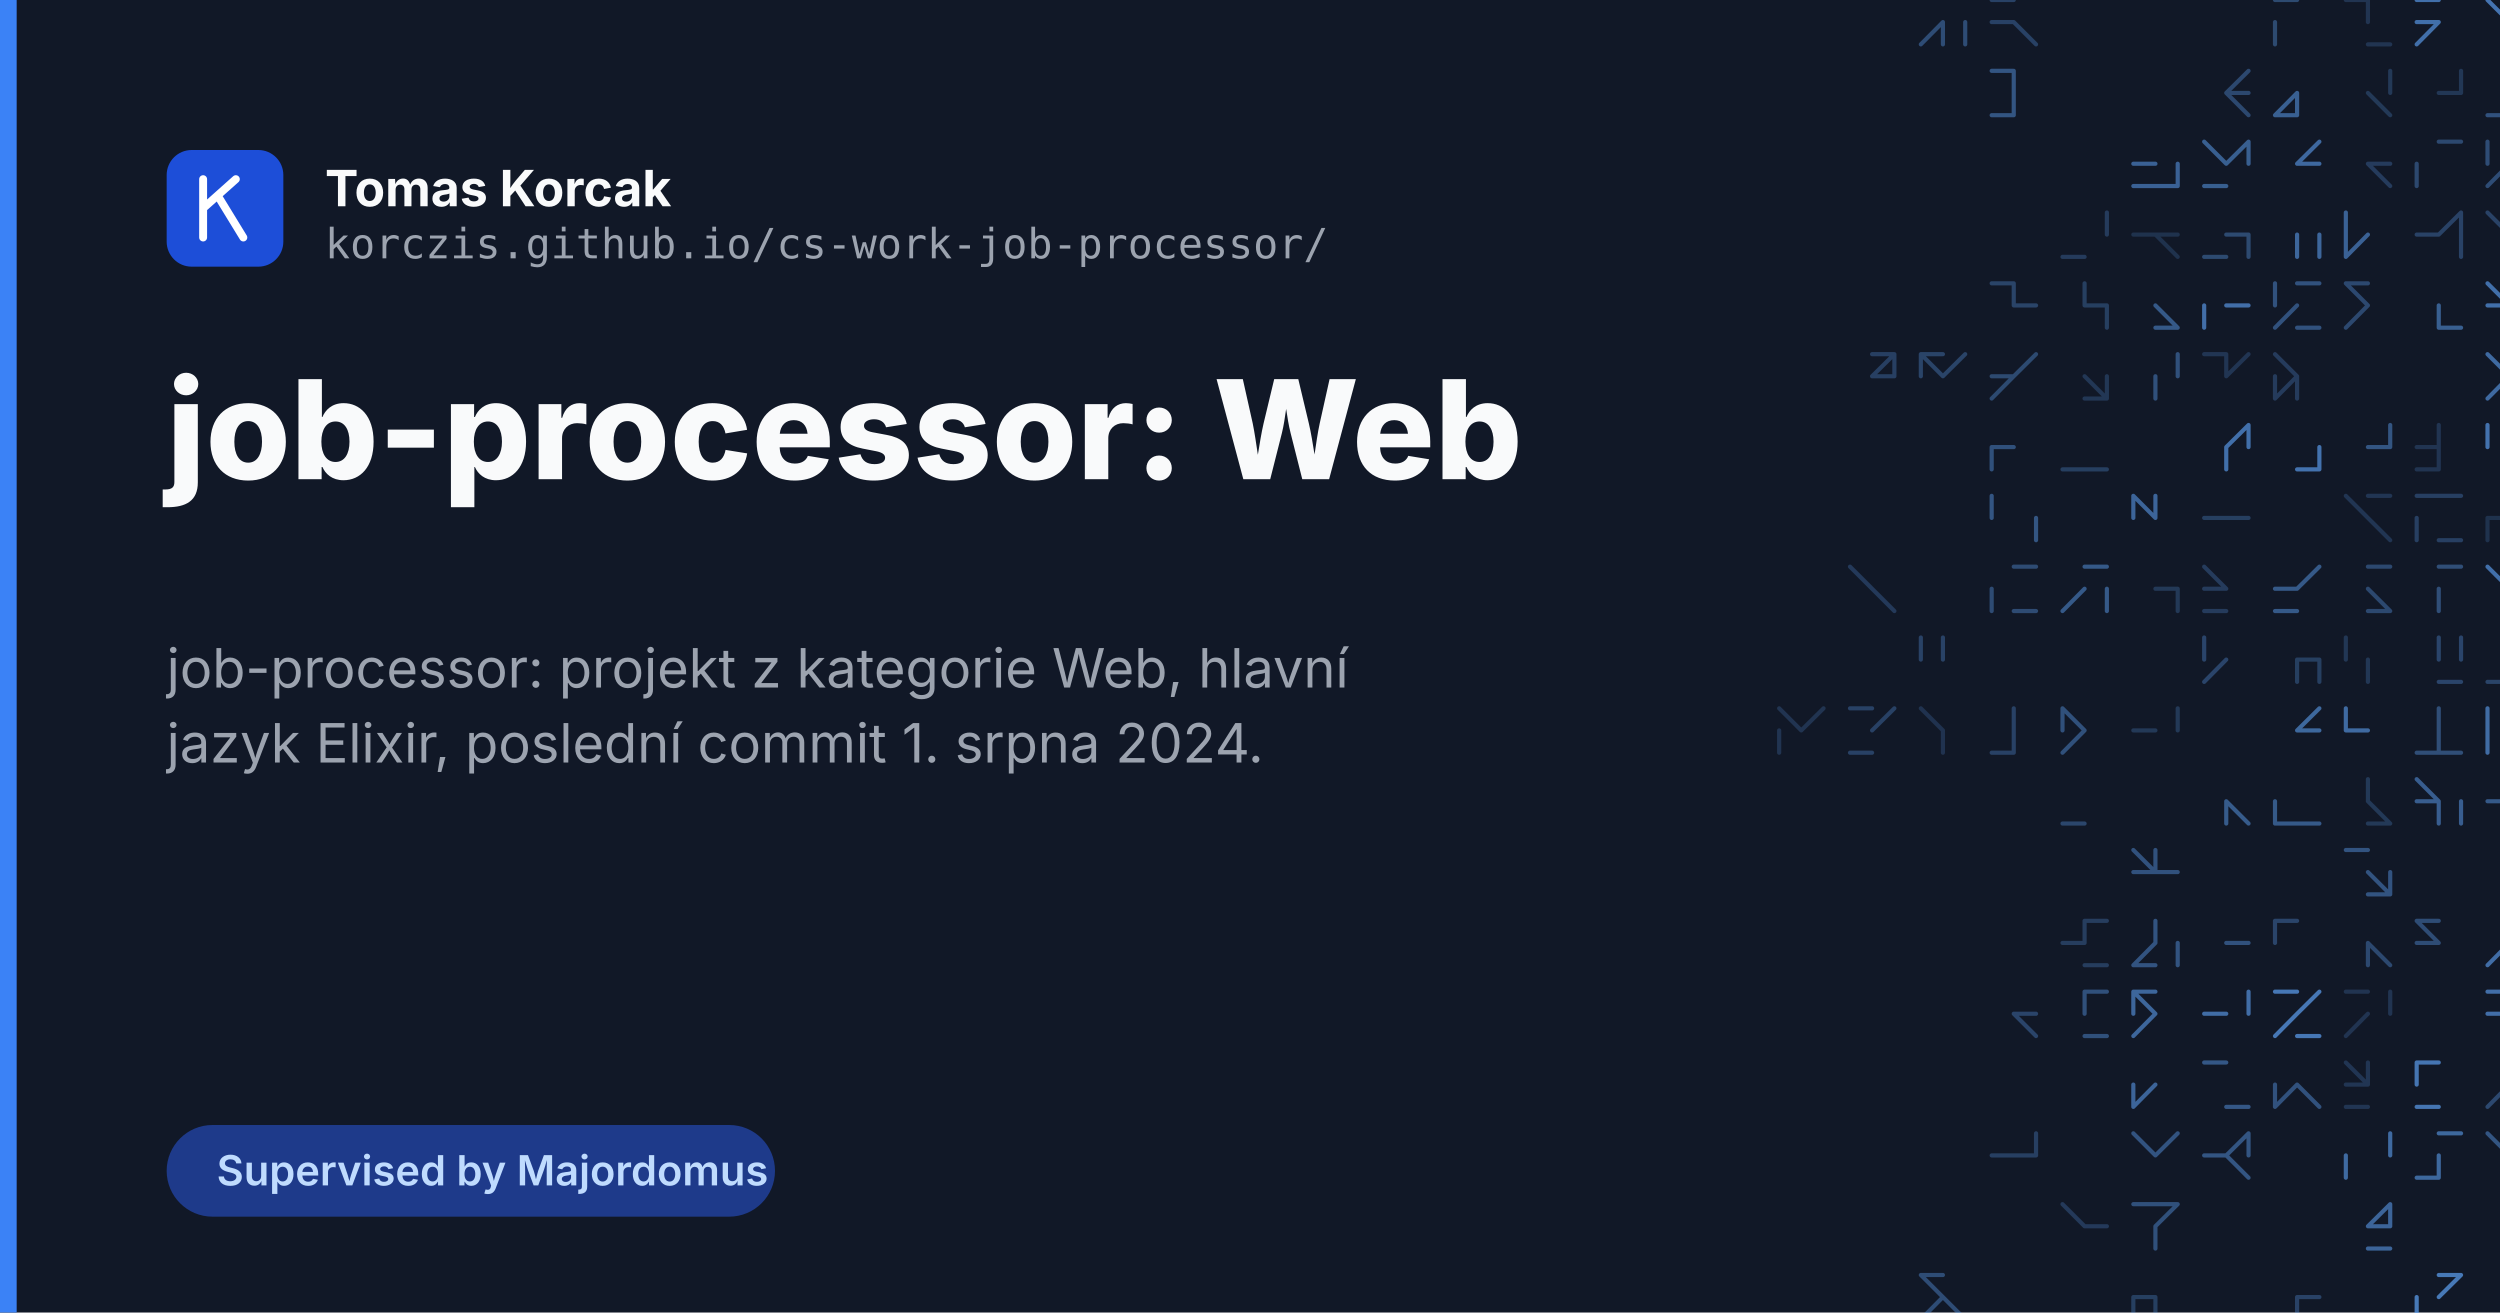
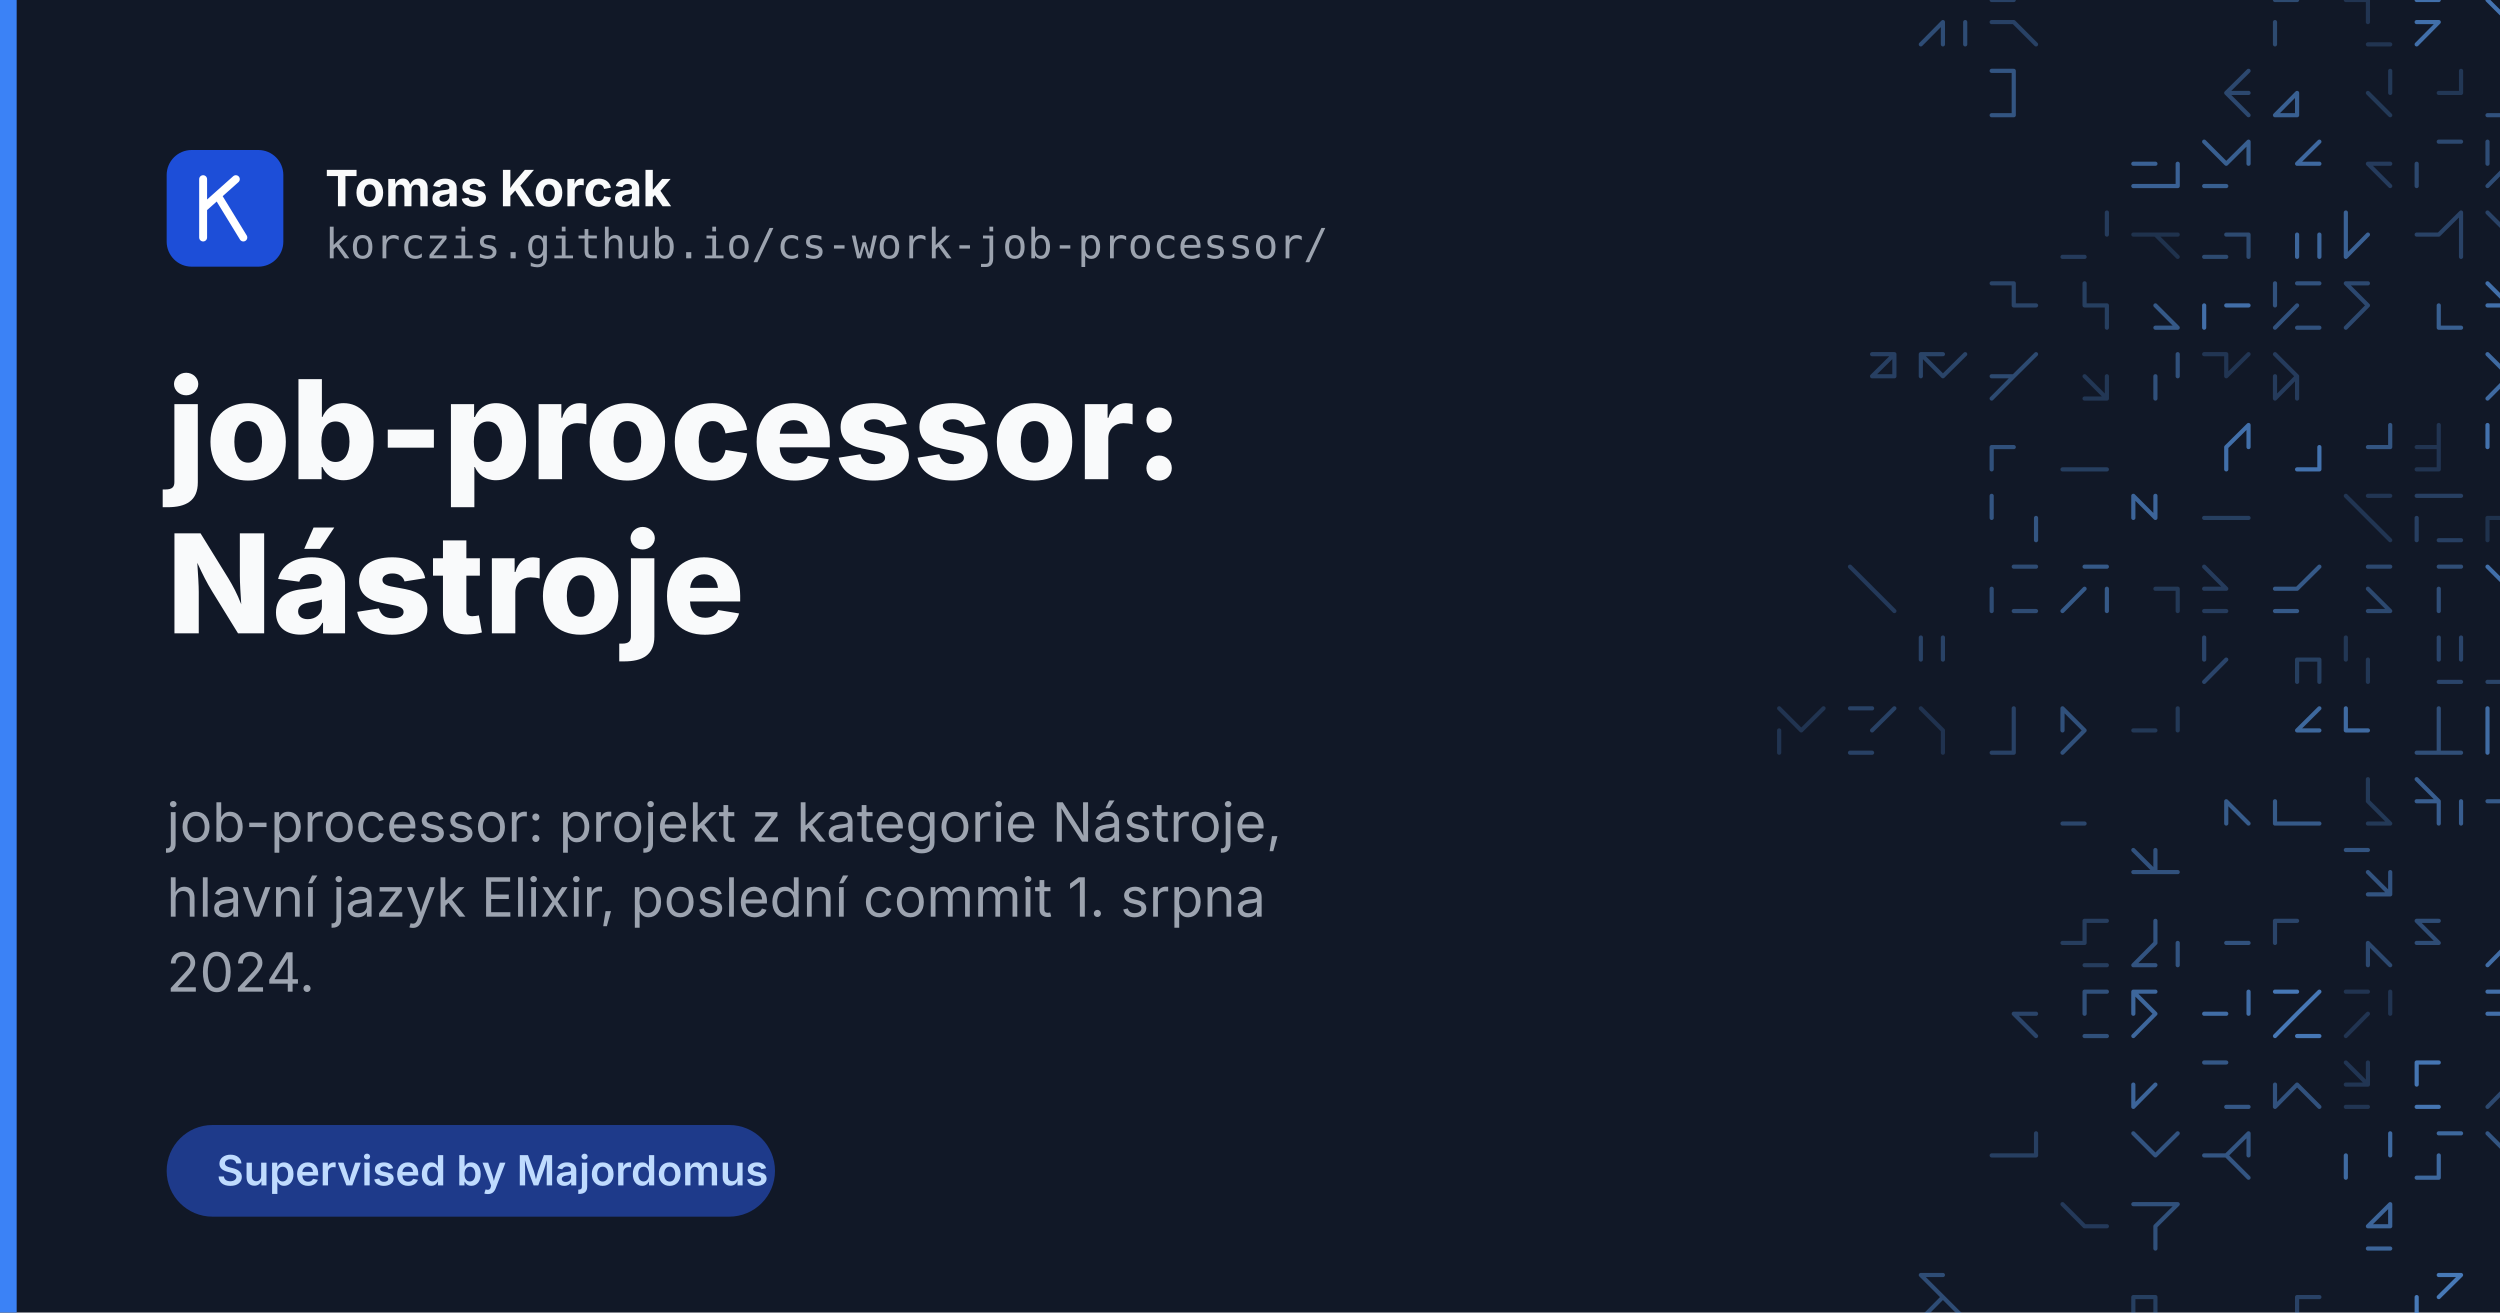
<svg xmlns="http://www.w3.org/2000/svg" width="1200" height="630" viewBox="0 0 1200 630">
  <rect width="1200" height="630" fill="#111827" />
  <g fill="none" stroke="#60a5fa" stroke-width="2" stroke-linecap="round">
    <path d="M932.6 10.6L922.0 21.3M932.6 10.6L932.6 21.3M943.3 10.6L943.3 21.3" opacity="0.37" />
    <path d="M956.0 0.0L966.6 0.0M966.6 10.6L977.3 21.3M956.0 10.6L966.6 10.6" opacity="0.29" />
    <path d="M1092.0 0.0L1102.6 0.0M1092.0 10.6L1092.0 21.3" opacity="0.35" />
    <path d="M1136.6 21.3L1147.3 21.3M1136.6 0.0L1136.6 10.6M1126.0 0.0L1136.6 0.0" opacity="0.20" />
    <path d="M1170.6 10.6L1160.0 21.3M1170.6 10.6L1160.0 21.3M1160.0 10.6L1170.6 10.6M1160.0 0.0L1170.6 0.0" opacity="0.62" />
    <path d="M1204.6 10.6L1204.6 21.3M1204.6 0.0L1215.3 0.0M1194.0 0.0L1204.6 10.6" opacity="0.65" />
    <path d="M1238.6 10.6L1238.6 21.3M1228.0 0.0L1238.6 0.0M1228.0 0.0L1228.0 10.6M1238.6 0.0L1238.6 10.6" opacity="0.45" />
    <path d="M956.0 34.0L966.6 34.0M966.6 44.6L966.6 55.3M956.0 55.3L966.6 55.3M966.6 34.0L966.6 44.6" opacity="0.43" />
    <path d="M1079.3 34.0L1068.6 44.6M1068.6 44.6L1079.3 55.3M1068.6 44.6L1079.3 44.6" opacity="0.34" />
    <path d="M1092.0 55.3L1102.6 55.3M1102.6 44.6L1092.0 55.3M1102.6 44.6L1092.0 55.3M1102.6 44.6L1102.6 55.3" opacity="0.51" />
    <path d="M1147.3 34.0L1147.3 44.6M1136.6 44.6L1147.3 55.3" opacity="0.23" />
    <path d="M1181.3 34.0L1181.3 44.6M1170.6 44.6L1181.3 44.6" opacity="0.22" />
    <path d="M1204.6 44.6L1204.6 55.3M1194.0 55.3L1204.6 55.3M1204.6 44.6L1215.3 55.3M1194.0 55.3L1204.6 55.3" opacity="0.41" />
    <path d="M1249.3 44.6L1249.3 55.3M1228.0 34.0L1238.6 44.6M1238.6 34.0L1238.6 44.6M1249.3 34.0L1238.6 44.6" opacity="0.43" />
    <path d="M1045.3 78.6L1045.3 89.3M1024.0 78.6L1034.6 78.6M1024.0 89.3L1034.6 89.3M1034.6 89.3L1045.3 89.3" opacity="0.52" />
    <path d="M1058.0 68.0L1068.6 78.6M1058.0 89.3L1068.6 89.3M1079.3 68.0L1079.3 78.6M1079.3 68.0L1068.6 78.6" opacity="0.50" />
    <path d="M1113.3 68.0L1102.6 78.6M1102.6 78.6L1113.3 78.6M1102.6 78.6L1113.3 78.6" opacity="0.57" />
    <path d="M1136.6 78.6L1147.3 78.6M1136.6 78.6L1147.3 89.3" opacity="0.25" />
    <path d="M1170.6 68.0L1181.3 68.0M1160.0 78.6L1160.0 89.3" opacity="0.34" />
    <path d="M1194.0 68.0L1194.0 78.6M1204.6 78.6L1194.0 89.3" opacity="0.37" />
    <path d="M1228.0 78.6L1228.0 89.3M1238.6 78.6L1238.6 89.3M1228.0 78.6L1238.6 78.6" opacity="0.67" />
    <path d="M1011.3 102.0L1011.3 112.6M990.0 123.3L1000.6 123.3" opacity="0.25" />
    <path d="M1034.6 112.6L1045.3 123.3M1034.6 112.6L1045.3 112.6M1034.6 112.6L1045.3 112.6M1024.0 112.6L1034.6 112.6" opacity="0.18" />
    <path d="M1068.6 112.6L1079.3 112.6M1058.0 123.3L1068.6 123.3M1079.3 112.6L1079.3 123.3M1058.0 123.3L1068.6 123.3" opacity="0.35" />
    <path d="M1102.6 112.6L1102.6 123.3M1113.3 112.6L1113.3 123.3M1113.3 112.6L1113.3 123.3" opacity="0.55" />
    <path d="M1136.6 112.6L1126.0 123.3M1126.0 112.6L1126.0 123.3M1126.0 102.0L1126.0 112.6" opacity="0.52" />
    <path d="M1181.3 102.0L1170.6 112.6M1181.3 102.0L1181.3 112.6M1160.0 112.6L1170.6 112.6M1181.3 112.6L1181.3 123.3" opacity="0.30" />
    <path d="M1194.0 102.0L1204.6 112.6M1194.0 102.0L1204.6 112.6" opacity="0.30" />
    <path d="M956.0 136.0L966.6 136.0M966.6 136.0L966.6 146.6M966.6 146.6L977.3 146.6" opacity="0.31" />
    <path d="M1000.6 146.6L1011.3 146.6M1000.6 136.0L1000.6 146.6M1011.3 146.6L1011.3 157.3" opacity="0.27" />
    <path d="M1034.6 146.6L1045.3 157.3M1034.6 157.3L1045.3 157.3" opacity="0.46" />
    <path d="M1068.6 146.6L1079.3 146.6M1058.0 146.6L1058.0 157.3" opacity="0.61" />
    <path d="M1092.0 136.0L1092.0 146.6M1102.6 146.6L1092.0 157.3M1102.6 157.3L1113.3 157.3M1102.6 136.0L1113.3 136.0" opacity="0.41" />
    <path d="M1126.0 136.0L1136.6 146.6M1136.6 146.6L1126.0 157.3M1126.0 136.0L1136.6 136.0" opacity="0.34" />
    <path d="M1170.6 146.6L1170.6 157.3M1170.6 157.3L1181.3 157.3" opacity="0.50" />
    <path d="M1194.0 136.0L1204.6 146.6M1194.0 146.6L1204.6 146.6M1215.3 136.0L1215.3 146.6M1204.6 157.3L1215.3 157.3" opacity="0.62" />
    <path d="M1228.0 146.6L1228.0 157.3M1238.6 146.6L1238.6 157.3M1238.6 157.3L1249.3 157.3M1228.0 157.3L1238.6 157.3" opacity="0.59" />
    <path d="M898.6 170.0L909.3 170.0M909.3 170.0L898.6 180.6M909.3 170.0L909.3 180.6M898.6 180.6L909.3 180.6" opacity="0.28" />
    <path d="M922.0 170.0L932.6 170.0M922.0 170.0L922.0 180.6M943.3 170.0L932.6 180.6M922.0 170.0L932.6 180.6" opacity="0.31" />
    <path d="M977.3 170.0L966.6 180.6M966.6 180.6L956.0 191.3M956.0 180.6L966.6 180.6" opacity="0.35" />
    <path d="M1011.3 180.6L1011.3 191.3M1000.6 191.3L1011.3 191.3M1000.6 180.6L1011.3 191.3" opacity="0.22" />
    <path d="M1034.6 180.6L1034.6 191.3M1045.3 170.0L1045.3 180.6" opacity="0.40" />
    <path d="M1058.0 170.0L1068.6 170.0M1079.3 170.0L1068.6 180.6M1068.6 170.0L1068.6 180.6" opacity="0.21" />
    <path d="M1102.6 180.6L1092.0 191.3M1092.0 180.6L1092.0 191.3M1092.0 170.0L1102.6 180.6M1102.6 180.6L1102.6 191.3" opacity="0.25" />
    <path d="M1204.6 180.6L1194.0 191.3M1215.3 180.6L1215.3 191.3M1194.0 170.0L1204.6 180.6" opacity="0.58" />
    <path d="M1238.6 180.6L1249.3 180.6M1238.6 170.0L1238.6 180.6M1238.6 191.3L1249.3 191.3" opacity="0.67" />
    <path d="M956.0 214.6L966.6 214.6M956.0 214.6L956.0 225.3" opacity="0.40" />
    <path d="M990.0 225.3L1000.6 225.3M1000.6 225.3L1011.3 225.3" opacity="0.27" />
    <path d="M1079.3 204.0L1079.3 214.6M1068.6 214.6L1068.6 225.3M1079.3 204.0L1068.6 214.6" opacity="0.62" />
    <path d="M1113.3 214.6L1113.3 225.3M1102.6 225.3L1113.3 225.3" opacity="0.64" />
    <path d="M1136.6 214.6L1147.3 214.6M1147.3 204.0L1147.3 214.6" opacity="0.43" />
    <path d="M1160.0 214.6L1170.6 214.6M1160.0 225.3L1170.6 225.3M1170.6 214.6L1170.6 225.3M1170.6 204.0L1170.6 214.6" opacity="0.20" />
    <path d="M1215.3 214.6L1215.3 225.3M1204.6 225.3L1215.3 225.3M1194.0 204.0L1194.0 214.6M1204.6 225.3L1215.3 225.3" opacity="0.64" />
    <path d="M1238.6 204.0L1238.6 214.6M1238.6 214.6L1228.0 225.3M1228.0 204.0L1238.6 214.6" opacity="0.21" />
    <path d="M956.0 238.0L956.0 248.6M977.3 248.6L977.3 259.3" opacity="0.43" />
    <path d="M1034.6 238.0L1034.6 248.6M1024.0 238.0L1024.0 248.6M1024.0 238.0L1034.6 248.6" opacity="0.54" />
    <path d="M1058.0 248.6L1068.6 248.6M1068.6 248.6L1079.3 248.6" opacity="0.27" />
    <path d="M1136.6 248.6L1147.3 259.3M1136.6 238.0L1147.3 238.0M1126.0 238.0L1136.6 248.6M1126.0 238.0L1136.6 248.6" opacity="0.21" />
    <path d="M1170.6 238.0L1181.3 238.0M1170.6 259.3L1181.3 259.3M1160.0 238.0L1170.6 238.0M1160.0 248.6L1160.0 259.3" opacity="0.28" />
    <path d="M1204.6 248.6L1215.3 259.3M1194.0 248.6L1204.6 248.6M1194.0 248.6L1194.0 259.3" opacity="0.18" />
    <path d="M1228.0 259.3L1238.6 259.3M1249.3 248.6L1249.3 259.3M1249.3 238.0L1238.6 248.6M1228.0 238.0L1228.0 248.6" opacity="0.20" />
    <path d="M898.6 282.6L909.3 293.3M888.0 272.0L898.6 282.6" opacity="0.24" />
    <path d="M966.6 293.3L977.3 293.3M956.0 282.6L956.0 293.3M966.6 293.3L977.3 293.3M966.6 272.0L977.3 272.0" opacity="0.36" />
    <path d="M1000.6 282.6L990.0 293.3M1011.3 282.6L1011.3 293.3M1000.6 272.0L1011.3 272.0M1000.6 282.6L990.0 293.3" opacity="0.46" />
    <path d="M1034.6 282.6L1045.3 282.6M1045.3 282.6L1045.3 293.3" opacity="0.23" />
    <path d="M1058.0 282.6L1068.6 282.6M1058.0 272.0L1068.6 282.6M1058.0 293.3L1068.6 293.3" opacity="0.25" />
    <path d="M1113.3 272.0L1102.6 282.6M1092.0 282.6L1102.6 282.6M1092.0 293.3L1102.6 293.3M1092.0 282.6L1102.6 282.6" opacity="0.46" />
    <path d="M1136.6 293.3L1147.3 293.3M1136.6 272.0L1147.3 272.0M1136.6 282.6L1147.3 293.3" opacity="0.34" />
    <path d="M1170.6 272.0L1181.3 272.0M1170.6 282.6L1170.6 293.3M1170.6 272.0L1181.3 272.0" opacity="0.38" />
    <path d="M1204.6 272.0L1215.3 272.0M1194.0 272.0L1204.6 282.6" opacity="0.62" />
    <path d="M1228.0 272.0L1238.6 272.0M1228.0 282.6L1228.0 293.3M1228.0 272.0L1238.6 272.0" opacity="0.29" />
    <path d="M932.6 306.0L932.6 316.6M922.0 306.0L922.0 316.6" opacity="0.30" />
    <path d="M1068.6 316.6L1058.0 327.3M1058.0 306.0L1058.0 316.6" opacity="0.32" />
    <path d="M1113.3 316.6L1113.3 327.3M1102.6 316.6L1102.6 327.3M1102.6 316.6L1102.6 327.3M1102.6 316.6L1113.3 316.6" opacity="0.27" />
    <path d="M1136.6 316.6L1136.6 327.3M1126.0 306.0L1126.0 316.6" opacity="0.22" />
    <path d="M1181.3 306.0L1181.3 316.6M1170.6 327.3L1181.3 327.3M1170.6 306.0L1170.6 316.6" opacity="0.32" />
    <path d="M1215.3 306.0L1215.3 316.6M1194.0 327.3L1204.6 327.3M1204.6 306.0L1204.6 316.6" opacity="0.31" />
    <path d="M1238.6 316.6L1249.3 316.6M1228.0 306.0L1238.6 306.0M1238.6 316.6L1249.3 316.6" opacity="0.41" />
    <path d="M854.0 340.0L864.6 350.6M854.0 350.6L854.0 361.3M875.3 340.0L864.6 350.6" opacity="0.20" />
    <path d="M888.0 361.3L898.6 361.3M888.0 340.0L898.6 340.0M909.3 340.0L898.6 350.6" opacity="0.29" />
    <path d="M922.0 340.0L932.6 350.6M932.6 350.6L932.6 361.3" opacity="0.19" />
    <path d="M956.0 361.3L966.6 361.3M966.6 340.0L966.6 350.6M966.6 350.6L966.6 361.3" opacity="0.29" />
    <path d="M1000.6 350.6L990.0 361.3M990.0 340.0L1000.6 350.6M990.0 340.0L990.0 350.6" opacity="0.40" />
    <path d="M1024.0 350.6L1034.6 350.6M1045.3 340.0L1045.3 350.6" opacity="0.23" />
    <path d="M1113.3 340.0L1102.6 350.6M1102.6 350.6L1113.3 350.6" opacity="0.56" />
    <path d="M1126.0 340.0L1126.0 350.6M1126.0 350.6L1136.6 350.6" opacity="0.58" />
    <path d="M1170.6 361.3L1181.3 361.3M1170.6 350.6L1170.6 361.3M1160.0 361.3L1170.6 361.3M1170.6 340.0L1170.6 350.6" opacity="0.38" />
    <path d="M1204.6 350.6L1204.6 361.3M1194.0 350.6L1194.0 361.3M1204.6 350.6L1215.3 350.6M1194.0 340.0L1194.0 350.6" opacity="0.59" />
    <path d="M1228.0 340.0L1228.0 350.6M1249.3 350.6L1249.3 361.3M1238.6 340.0L1249.3 340.0" opacity="0.61" />
    <path d="M990.0 395.3L1000.6 395.3M990.0 395.3L1000.6 395.3" opacity="0.33" />
    <path d="M1068.6 384.6L1068.6 395.3M1068.6 384.6L1079.3 395.3M1068.6 384.6L1068.6 395.3" opacity="0.47" />
    <path d="M1092.0 384.6L1092.0 395.3M1102.6 395.3L1113.3 395.3M1092.0 395.3L1102.6 395.3" opacity="0.46" />
    <path d="M1136.6 384.6L1147.3 395.3M1136.6 374.0L1136.6 384.6M1136.6 395.3L1147.3 395.3M1136.6 395.3L1147.3 395.3" opacity="0.23" />
    <path d="M1160.0 384.6L1170.6 384.6M1181.3 384.6L1181.3 395.3M1170.6 384.6L1170.6 395.3M1160.0 374.0L1170.6 384.6" opacity="0.49" />
    <path d="M1204.6 384.6L1215.3 395.3M1194.0 384.6L1204.6 384.6" opacity="0.46" />
    <path d="M1024.0 408.0L1034.6 418.6M1024.0 418.6L1034.6 418.6M1034.6 408.0L1034.6 418.6M1034.6 418.6L1045.3 418.6" opacity="0.41" />
    <path d="M1147.3 418.6L1147.3 429.3M1126.0 408.0L1136.6 408.0M1136.6 418.6L1147.3 429.3M1136.6 429.3L1147.3 429.3" opacity="0.42" />
    <path d="M1215.3 418.6L1215.3 429.3M1215.3 408.0L1215.3 418.6M1204.6 418.6L1204.6 429.3" opacity="0.57" />
    <path d="M1238.6 418.6L1238.6 429.3M1228.0 429.3L1238.6 429.3" opacity="0.33" />
    <path d="M1000.6 442.0L1011.3 442.0M990.0 452.6L1000.6 452.6M1000.6 463.3L1011.3 463.3M1000.6 442.0L1000.6 452.6" opacity="0.26" />
    <path d="M1034.6 442.0L1034.6 452.6M1034.6 452.6L1024.0 463.3M1024.0 463.3L1034.6 463.3M1045.3 452.6L1045.3 463.3" opacity="0.42" />
    <path d="M1068.6 452.6L1079.3 452.6M1068.6 452.6L1079.3 452.6" opacity="0.41" />
    <path d="M1092.0 442.0L1092.0 452.6M1092.0 442.0L1102.6 442.0" opacity="0.32" />
    <path d="M1136.6 452.6L1147.3 463.3M1136.6 452.6L1136.6 463.3" opacity="0.34" />
    <path d="M1160.0 452.6L1170.6 452.6M1160.0 442.0L1170.6 452.6M1160.0 442.0L1170.6 442.0" opacity="0.37" />
    <path d="M1204.6 452.6L1194.0 463.3M1215.3 442.0L1204.6 452.6" opacity="0.60" />
    <path d="M1238.6 442.0L1238.6 452.6M1249.3 442.0L1238.6 452.6M1228.0 442.0L1228.0 452.6M1238.6 463.3L1249.3 463.3" opacity="0.36" />
    <path d="M966.6 486.6L977.3 497.3M966.6 486.6L977.3 486.6" opacity="0.32" />
    <path d="M1000.6 476.0L1011.3 476.0M1000.6 497.3L1011.3 497.3M1000.6 476.0L1000.6 486.6" opacity="0.40" />
    <path d="M1024.0 476.0L1034.6 476.0M1034.6 486.6L1024.0 497.3M1024.0 476.0L1034.6 486.6M1024.0 476.0L1024.0 486.6" opacity="0.55" />
    <path d="M1079.3 476.0L1079.3 486.6M1058.0 486.6L1068.6 486.6M1058.0 486.6L1068.6 486.6" opacity="0.60" />
    <path d="M1102.6 486.6L1092.0 497.3M1102.6 497.3L1113.3 497.3M1092.0 476.0L1102.6 476.0M1113.3 476.0L1102.6 486.6" opacity="0.67" />
    <path d="M1126.0 476.0L1136.6 476.0M1136.6 486.6L1126.0 497.3M1147.3 476.0L1147.3 486.6" opacity="0.20" />
    <path d="M1194.0 486.6L1204.6 486.6M1194.0 476.0L1204.6 476.0" opacity="0.61" />
    <path d="M1228.0 476.0L1238.6 486.6M1228.0 476.0L1238.6 476.0M1238.6 486.6L1238.6 497.3M1238.6 476.0L1249.3 476.0" opacity="0.20" />
    <path d="M1034.6 520.6L1024.0 531.3M1024.0 520.6L1024.0 531.3" opacity="0.54" />
    <path d="M1058.0 510.0L1068.6 510.0M1068.6 531.3L1079.3 531.3" opacity="0.45" />
    <path d="M1102.6 520.6L1092.0 531.3M1092.0 520.6L1092.0 531.3M1102.6 520.6L1113.3 531.3" opacity="0.41" />
    <path d="M1126.0 510.0L1136.6 520.6M1126.0 531.3L1136.6 531.3M1126.0 520.6L1136.6 520.6M1136.6 510.0L1136.6 520.6" opacity="0.21" />
    <path d="M1160.0 510.0L1170.6 510.0M1160.0 531.3L1170.6 531.3M1160.0 510.0L1160.0 520.6" opacity="0.66" />
    <path d="M1204.6 520.6L1194.0 531.3M1215.3 510.0L1204.6 520.6" opacity="0.34" />
    <path d="M1238.6 520.6L1249.3 531.3M1238.6 520.6L1228.0 531.3" opacity="0.57" />
    <path d="M966.6 554.6L977.3 554.6M977.3 544.0L977.3 554.6M956.0 554.6L966.6 554.6" opacity="0.28" />
    <path d="M1045.3 544.0L1034.6 554.6M1024.0 544.0L1034.6 554.6" opacity="0.42" />
    <path d="M1079.3 544.0L1079.3 554.6M1068.6 554.6L1079.3 565.3M1079.3 544.0L1068.6 554.6M1058.0 554.6L1068.6 554.6" opacity="0.43" />
    <path d="M1147.3 544.0L1147.3 554.6M1126.0 554.6L1126.0 565.3" opacity="0.58" />
    <path d="M1170.6 554.6L1170.6 565.3M1170.6 544.0L1181.3 544.0M1160.0 565.3L1170.6 565.3" opacity="0.56" />
    <path d="M1215.3 554.6L1215.3 565.3M1194.0 544.0L1204.6 554.6" opacity="0.43" />
    <path d="M1238.6 554.6L1228.0 565.3M1228.0 544.0L1238.6 554.6M1238.6 554.6L1228.0 565.3M1228.0 544.0L1228.0 554.6" opacity="0.58" />
    <path d="M1000.6 588.6L1011.3 588.6M990.0 578.0L1000.6 588.6" opacity="0.24" />
    <path d="M1045.3 578.0L1034.6 588.6M1034.6 588.6L1034.6 599.3M1034.6 578.0L1045.3 578.0M1024.0 578.0L1034.6 578.0" opacity="0.40" />
    <path d="M1136.6 588.6L1147.3 588.6M1147.3 578.0L1147.3 588.6M1136.6 599.3L1147.3 599.3M1147.3 578.0L1136.6 588.6" opacity="0.54" />
    <path d="M1204.6 588.6L1204.6 599.3M1204.6 588.6L1215.3 588.6M1204.6 588.6L1215.3 599.3" opacity="0.24" />
    <path d="M932.6 622.6L922.0 633.3M932.6 622.6L943.3 633.3M922.0 612.0L932.6 612.0M922.0 612.0L932.6 622.6" opacity="0.37" />
    <path d="M1024.0 622.6L1024.0 633.3M1034.6 622.6L1034.6 633.3M1024.0 622.6L1034.6 622.6" opacity="0.27" />
    <path d="M1092.0 633.3L1102.6 633.3M1102.6 622.6L1102.6 633.3M1102.6 622.6L1113.3 622.6" opacity="0.30" />
    <path d="M1160.0 622.6L1160.0 633.3M1170.6 612.0L1181.3 612.0M1181.3 612.0L1170.6 622.6M1170.6 612.0L1181.3 612.0" opacity="0.68" />
    <path d="M1204.6 622.6L1204.6 633.3M1215.3 612.0L1204.6 622.6" opacity="0.55" />
    <path d="M1228.0 612.0L1238.6 612.0M1228.0 633.3L1238.6 633.3M1249.3 622.6L1249.3 633.3M1228.0 622.6L1228.0 633.3" opacity="0.44" />
    <path d="M1058.0 656.6L1068.6 656.6M1058.0 667.3L1068.6 667.3M1068.6 667.3L1079.3 667.3" opacity="0.29" />
    <path d="M1126.0 656.6L1126.0 667.3M1126.0 646.0L1136.6 646.0M1136.6 667.3L1147.3 667.3" opacity="0.56" />
    <path d="M1170.6 646.0L1170.6 656.6M1181.3 646.0L1170.6 656.6M1170.6 656.6L1181.3 667.3" opacity="0.48" />
  </g>
  <rect x="0" y="0" width="8" height="630" fill="#3b82f6" />
  <g font-family="Inter, Helvetica Neue, Helvetica, Arial, sans-serif">
    <rect x="80" y="72" width="56" height="56" rx="12" fill="#1d4ed8" />
    <g fill="none" stroke="#fff" stroke-width="3.8" stroke-linecap="round" stroke-linejoin="round">
      <path d="M97.5 86v28M97.5 100l15.7-14M104.5 93.9l12.3 20.1" />
    </g>
    <text x="156" y="99" font-size="24" font-weight="700" fill="#f9fafb">Tomas Korcak</text>
    <text x="156" y="124" font-size="20" font-family="JetBrains Mono, Menlo, monospace" fill="#9ca3af">korczis.github.io/cs-work-job-processor/</text>
-     <text x="80" y="230" font-size="66" font-weight="800" fill="#f9fafb">job-processor: Web</text>
-     <text x="80" y="330" font-size="26" fill="#9ca3af">job-processor: projekt z kategorie Web, hlavní</text>
-     <text x="80" y="366" font-size="26" fill="#9ca3af">jazyk Elixir, poslední commit 1. srpna 2024.</text>
+     <text x="80" y="230" font-size="66" font-weight="800" fill="#f9fafb">job-processor:</text>
+     <text x="80" y="304" font-size="66" font-weight="800" fill="#f9fafb">Nástroje</text>
+     <text x="80" y="404" font-size="26" fill="#9ca3af">job-processor: projekt z kategorie Nástroje,</text>
+     <text x="80" y="440" font-size="26" fill="#9ca3af">hlavní jazyk Elixir, poslední commit 1. srpna</text>
+     <text x="80" y="476" font-size="26" fill="#9ca3af">2024.</text>
    <rect x="80" y="540" width="292" height="44" rx="22" fill="#1e3a8a" />
    <text x="104" y="569" font-size="20" font-weight="600" fill="#bfdbfe">Supervised by Majordomus</text>
  </g>
</svg>
